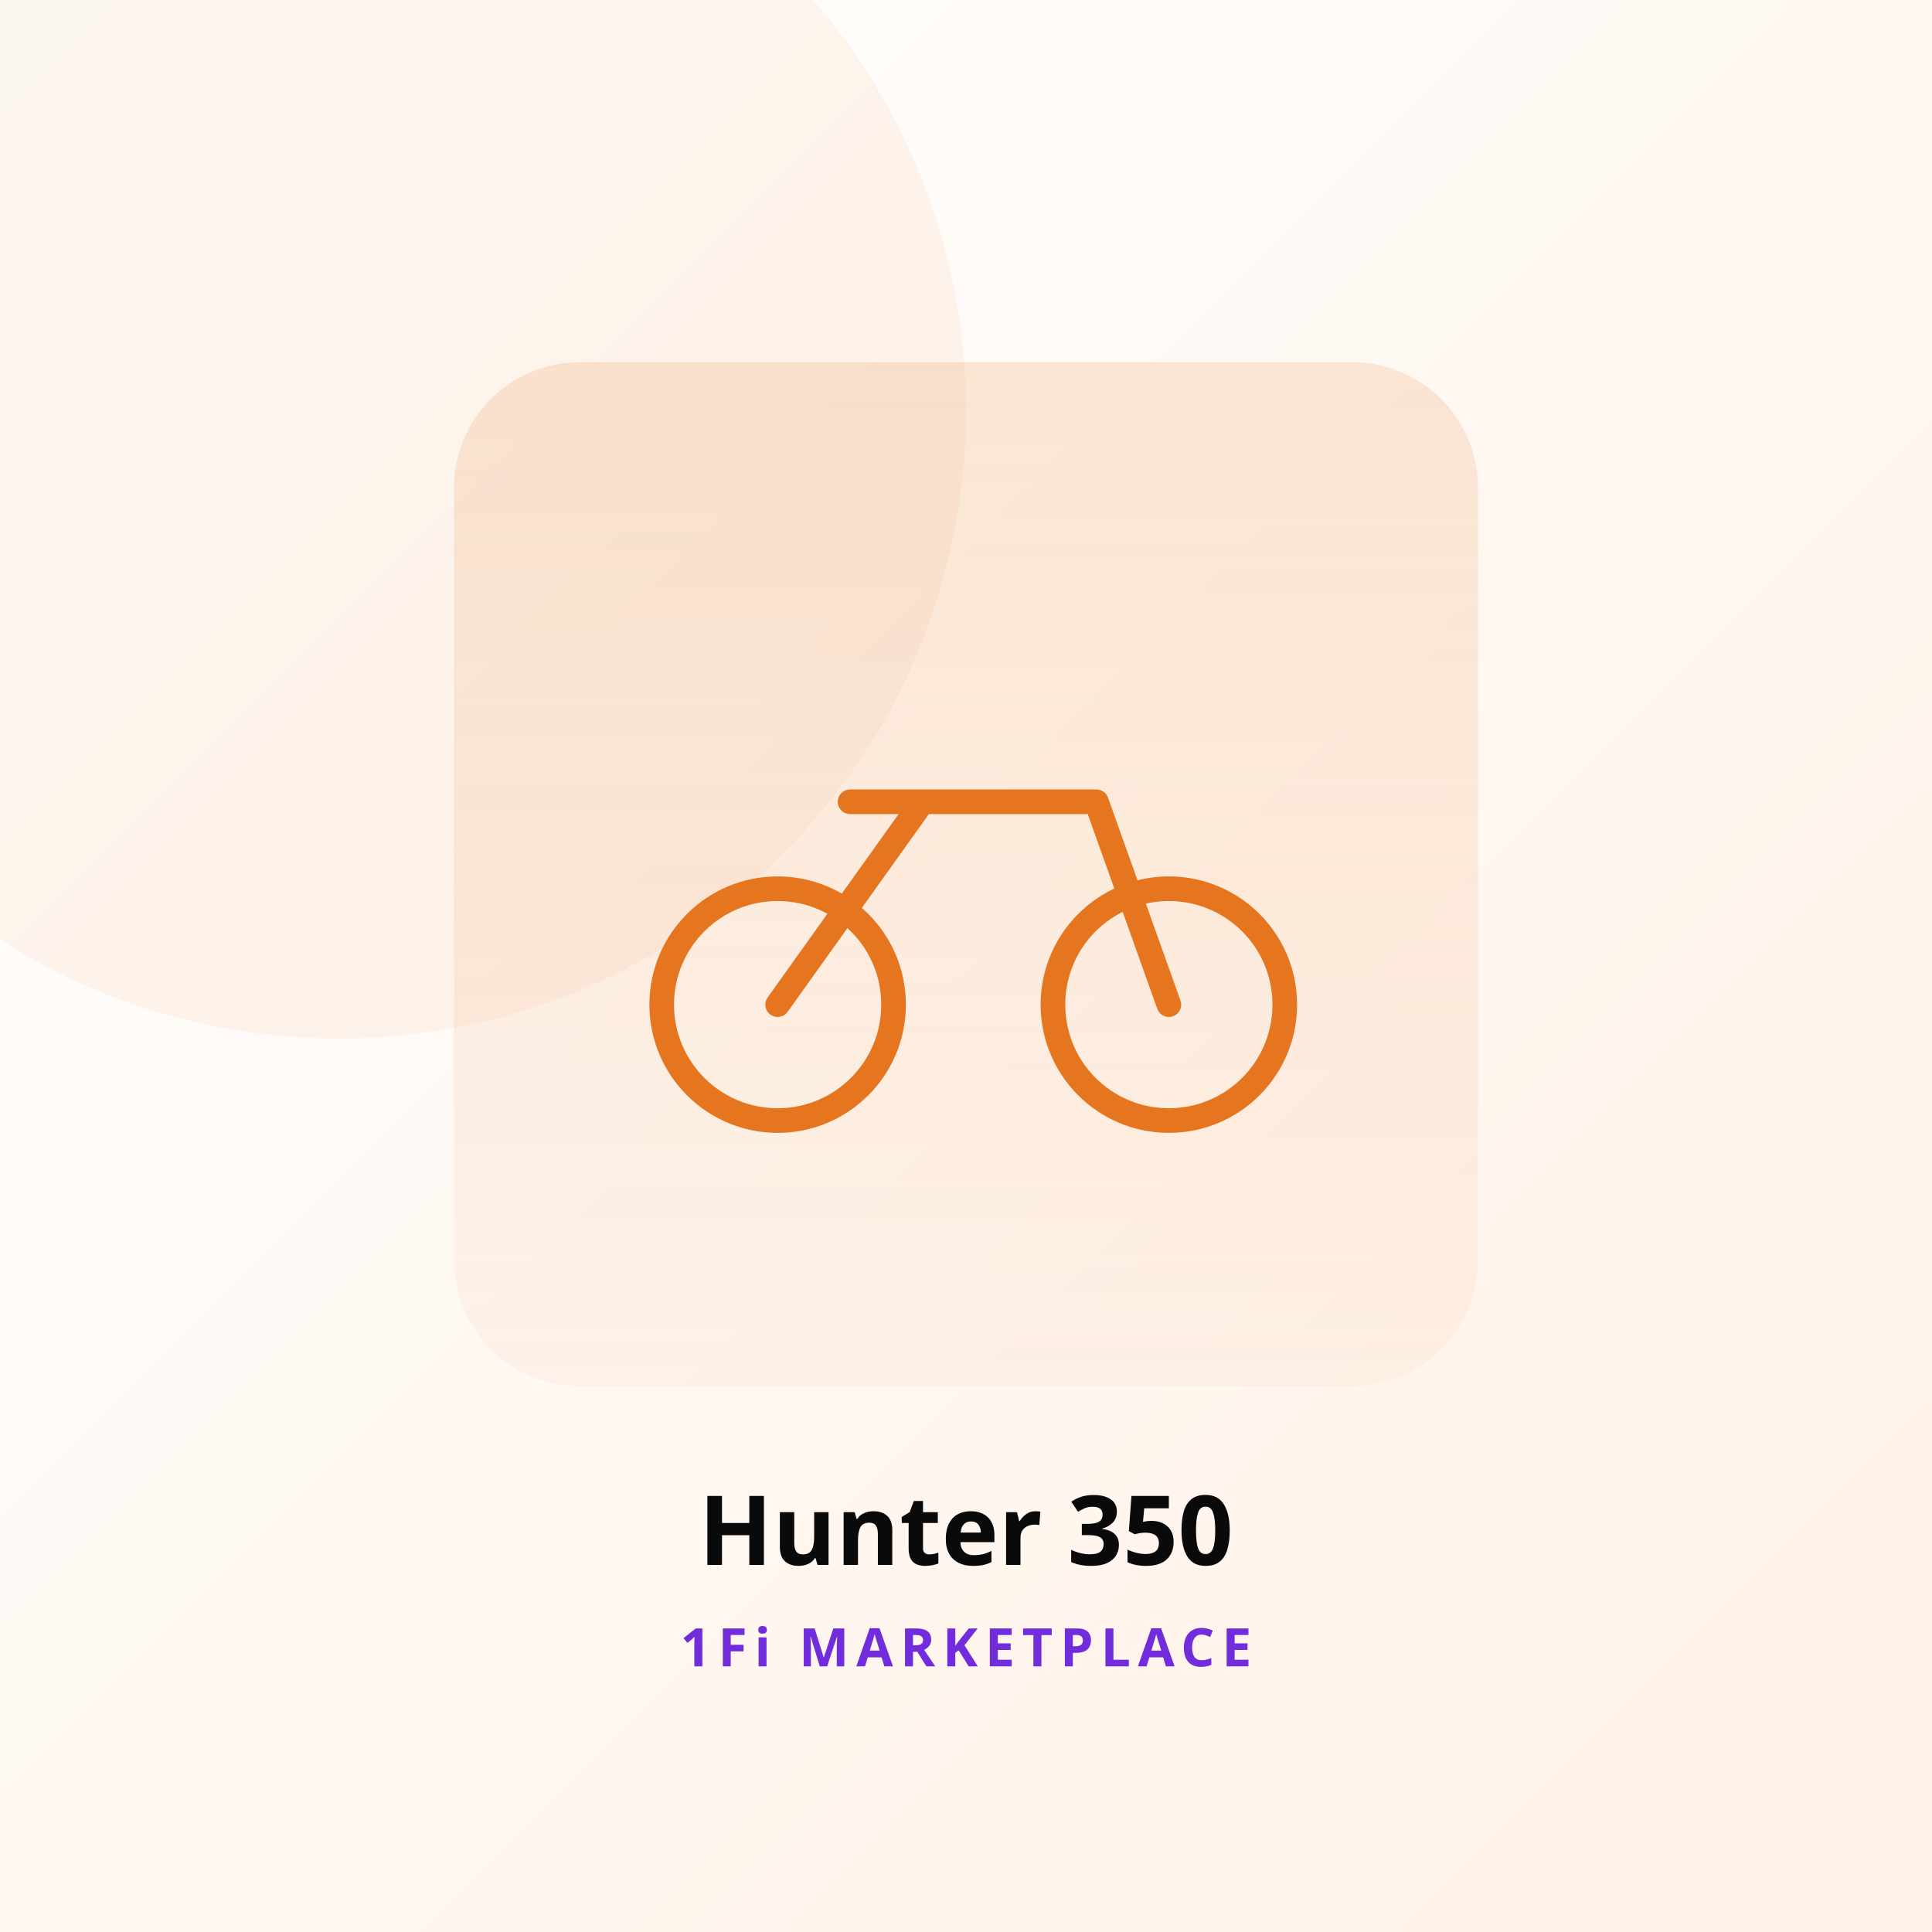
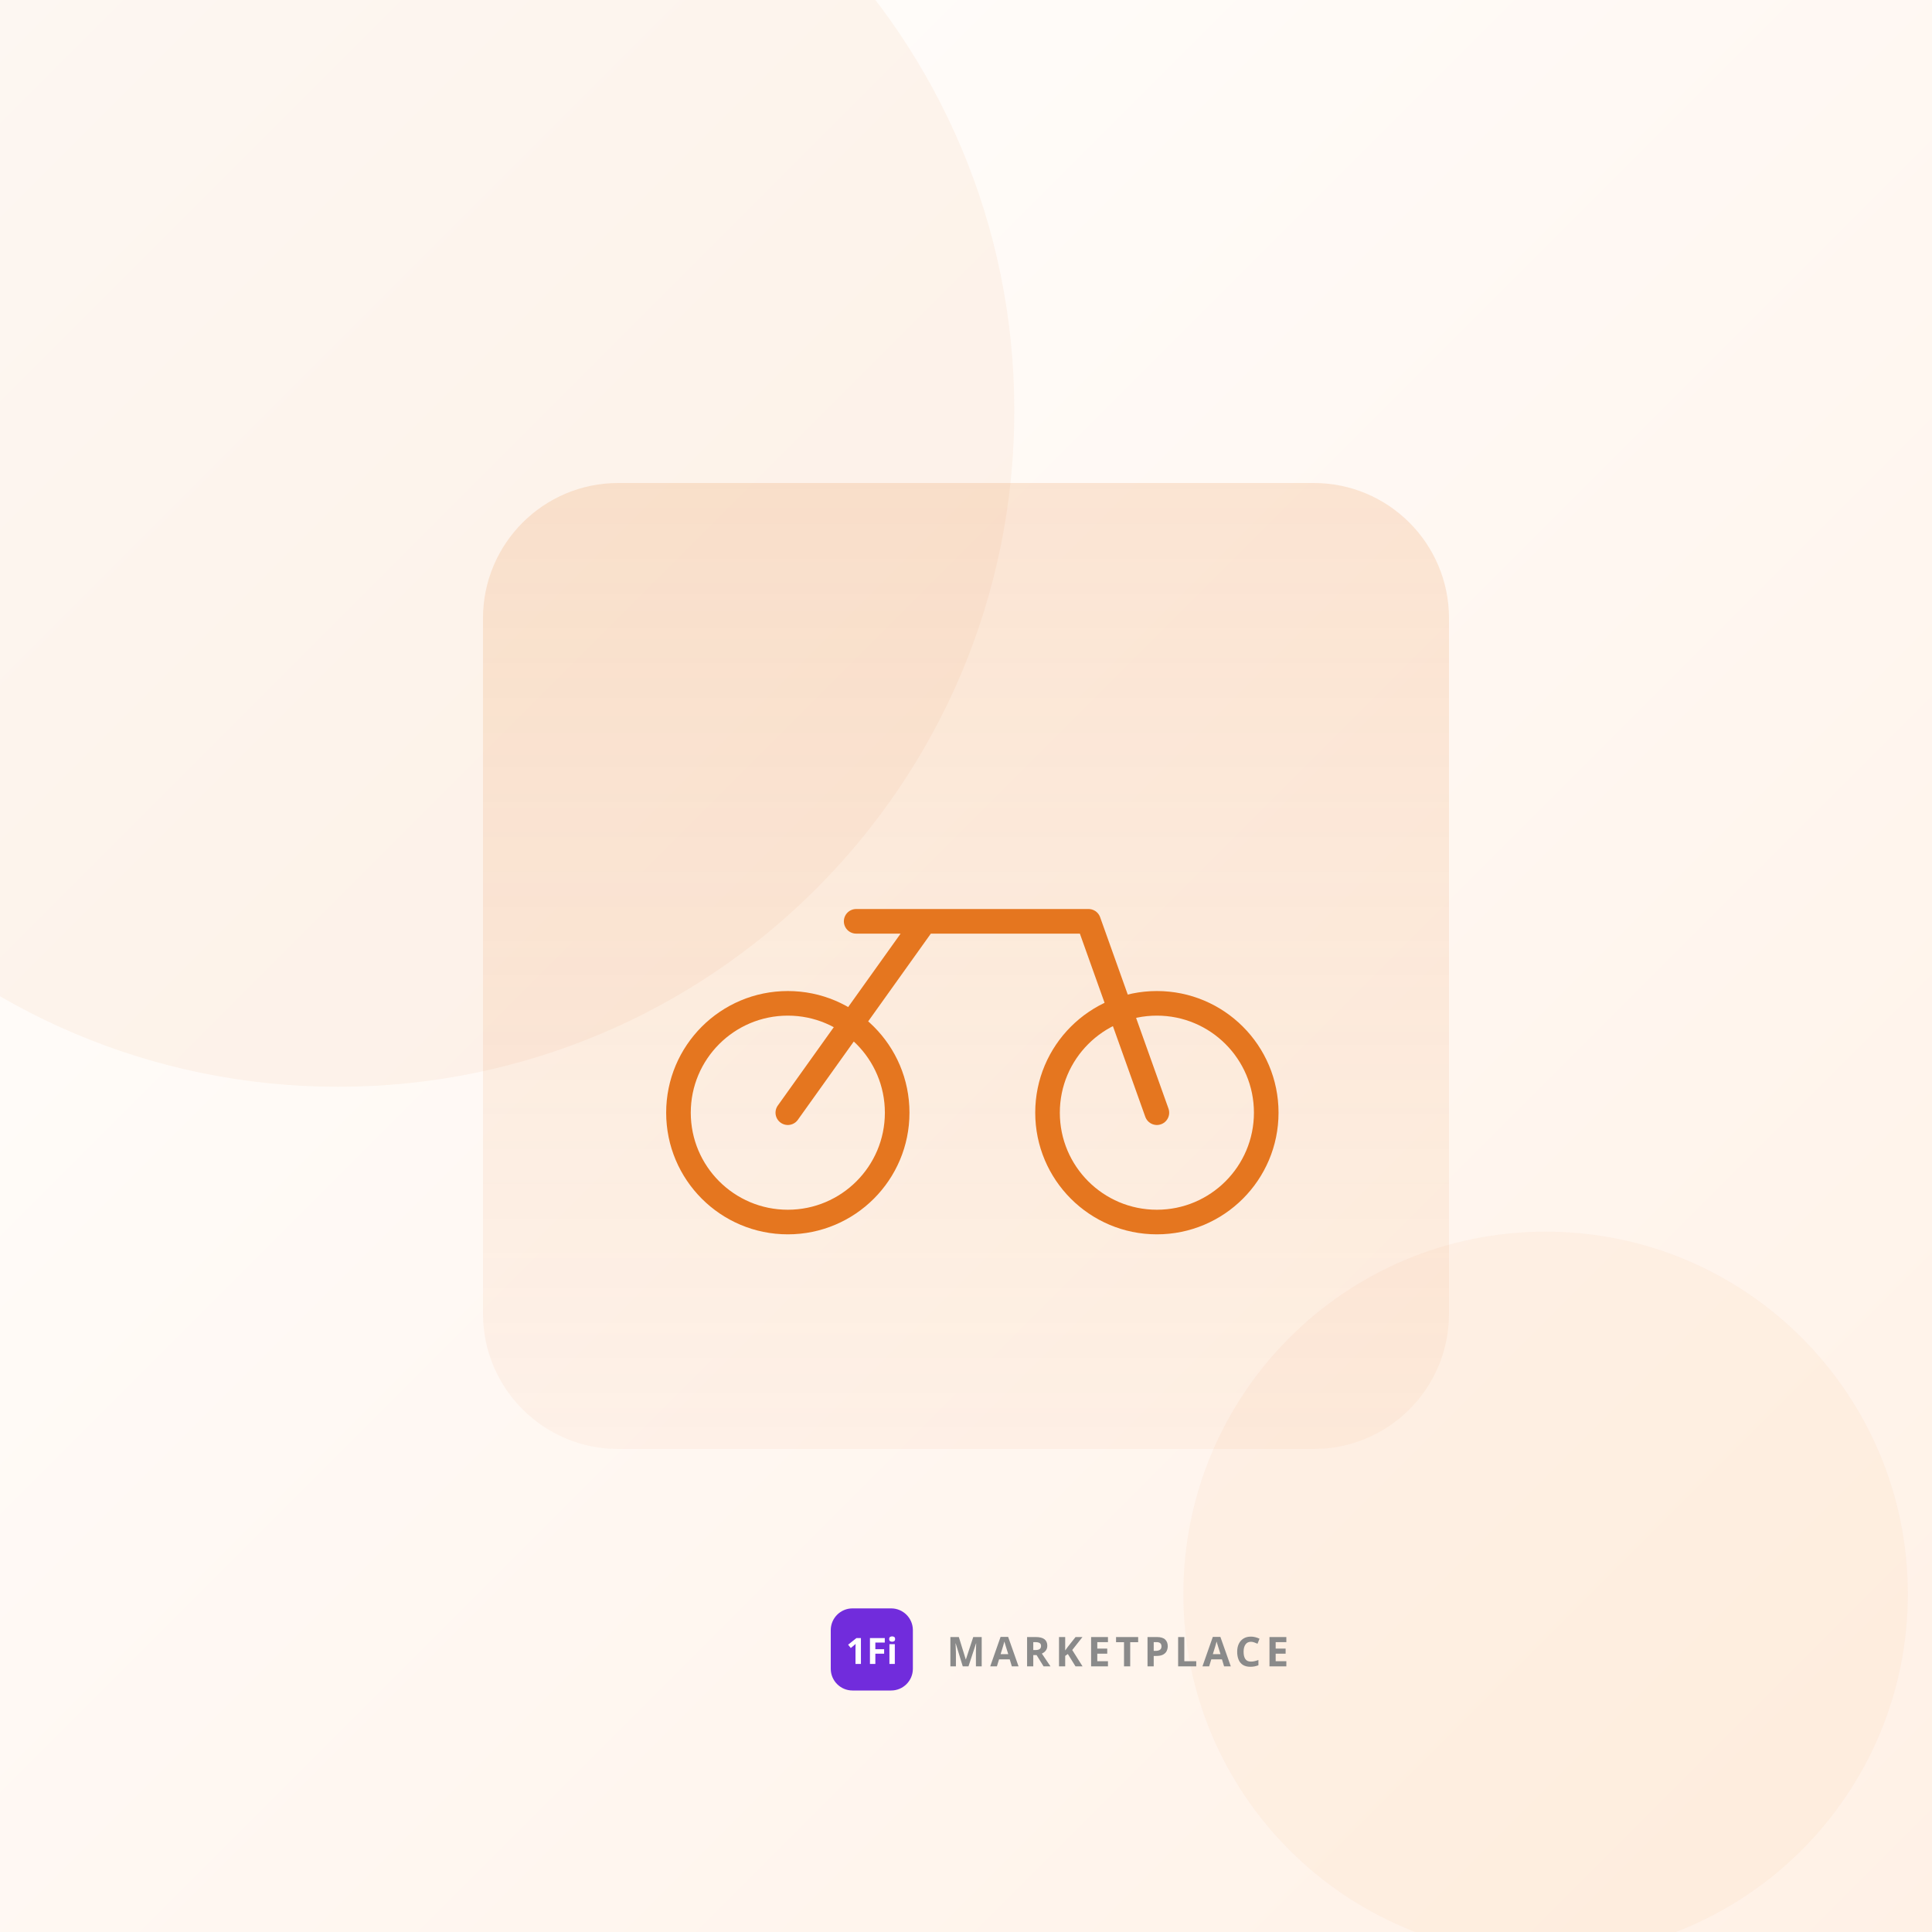
<svg xmlns="http://www.w3.org/2000/svg" viewBox="0 0 800 800" role="img" aria-label="Hunter 350">
  <defs>
    <linearGradient id="bg" x1="0" y1="0" x2="1" y2="1">
      <stop offset="0" stop-color="#ffffff" />
      <stop offset="1" stop-color="#FFF1E6" />
    </linearGradient>
    <linearGradient id="pill" x1="0" y1="0" x2="0" y2="1">
      <stop offset="0" stop-color="#E5761F" stop-opacity="0.16" />
      <stop offset="1" stop-color="#E5761F" stop-opacity="0.05" />
    </linearGradient>
  </defs>
  <rect width="800" height="800" fill="url(#bg)" />
-   <circle cx="140" cy="170" r="260" fill="#E5761F" opacity="0.06" />
-   <rect x="188" y="150" width="424" height="424" rx="52" fill="url(#pill)" />
-   <g transform="translate(220 182) scale(3.0)" fill="none" stroke="#E5761F" stroke-width="3.4" stroke-linecap="round" stroke-linejoin="round">
+   <circle cx="140" cy="170" r="280" fill="#E5761F" opacity="0.06" />
+   <circle cx="640" cy="660" r="150" fill="#E5761F" opacity="0.05" />
+   <rect x="200" y="200" width="400" height="400" rx="56" fill="url(#pill)" />
+   <g transform="translate(230 240) scale(2.83)" fill="none" stroke="#E5761F" stroke-width="3.6" stroke-linecap="round" stroke-linejoin="round">
    <circle cx="34" cy="78" r="16" />
    <circle cx="88" cy="78" r="16" />
    <path d="M34 78 l20 -28 h24 l10 28 M44 50 h26" />
  </g>
-   <text x="400" y="648" text-anchor="middle" font-family="Geist, Segoe UI, system-ui, sans-serif" font-size="40" font-weight="700" fill="#0a0a0a">Hunter 350</text>
-   <text x="400" y="690" text-anchor="middle" font-family="Geist, Segoe UI, system-ui, sans-serif" font-size="22" font-weight="600" letter-spacing="3" fill="#712CDC">1Fi MARKETPLACE</text>
+   <g transform="translate(348 690)" aria-label="Hunter 350">
+     <rect x="-4" y="-24" width="34" height="34" rx="9" fill="#712CDC" />
+     <text x="13" y="-1" text-anchor="middle" font-family="Geist, Segoe UI, system-ui, sans-serif" font-size="15" font-weight="700" fill="#ffffff">1Fi</text>
+     <text x="44" y="0" font-family="Geist, Segoe UI, system-ui, sans-serif" font-size="17" font-weight="600" letter-spacing="2" fill="#8a8a8a">MARKETPLACE</text>
+   </g>
</svg>
